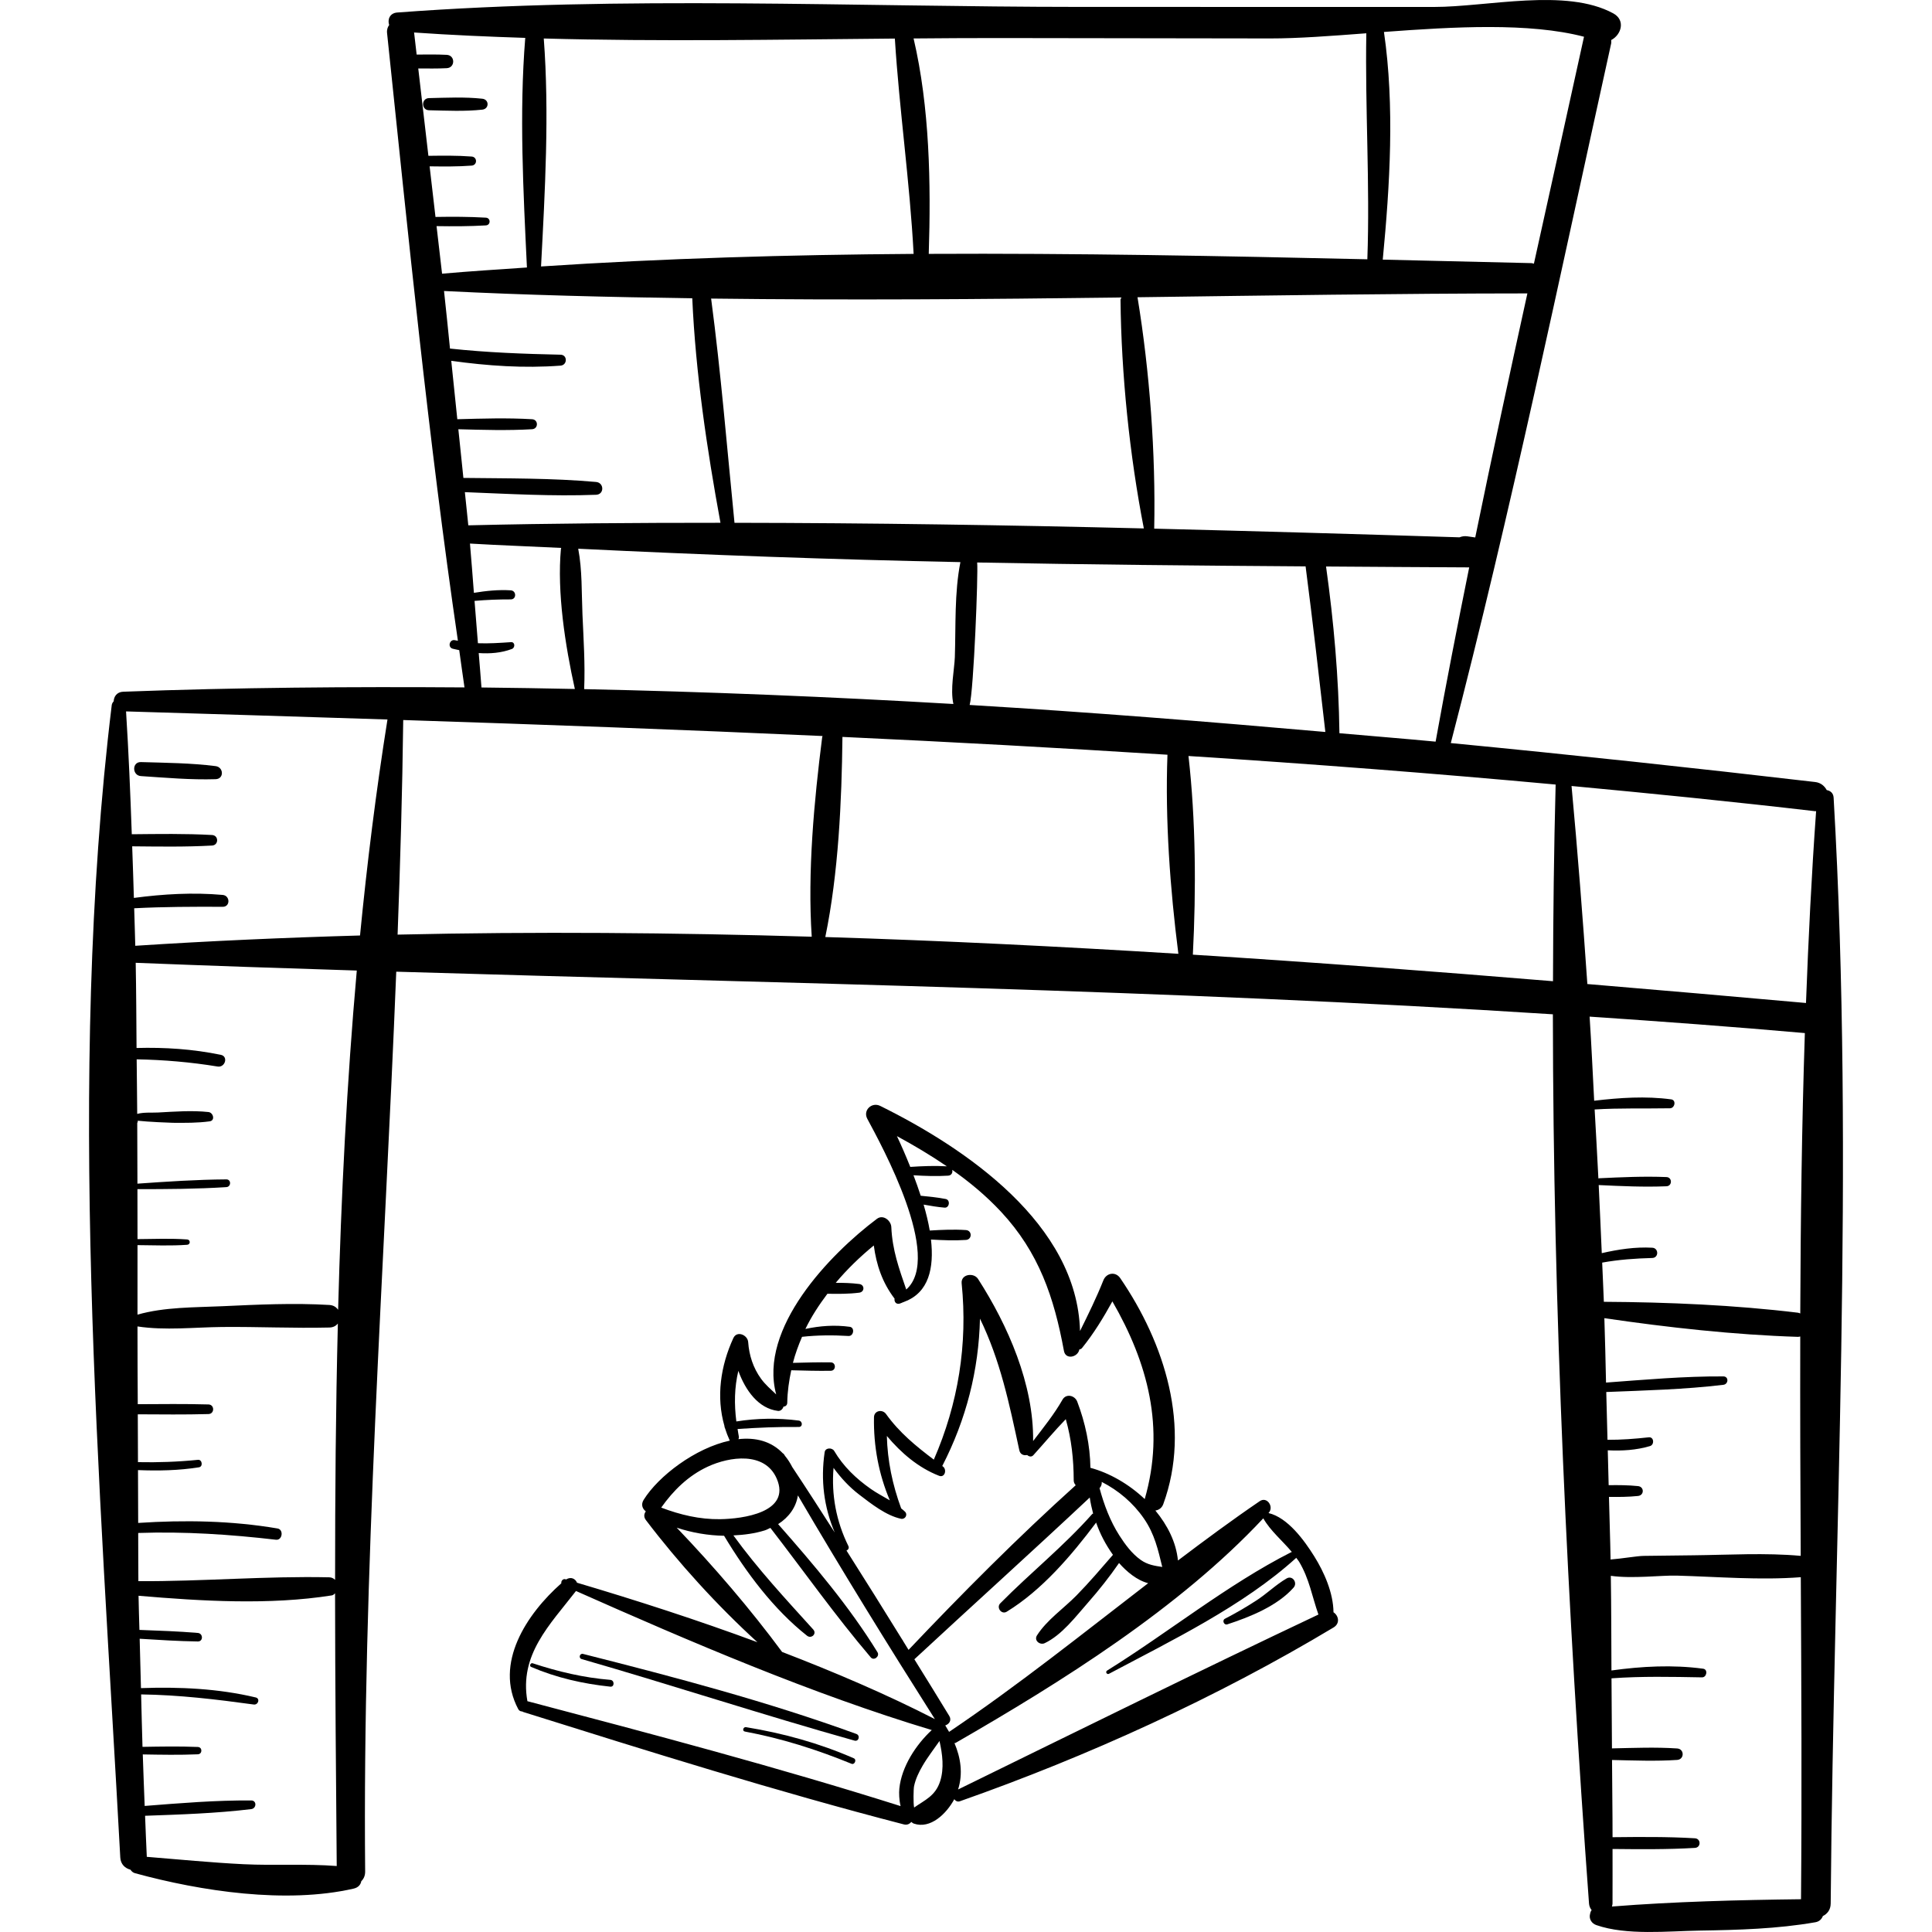
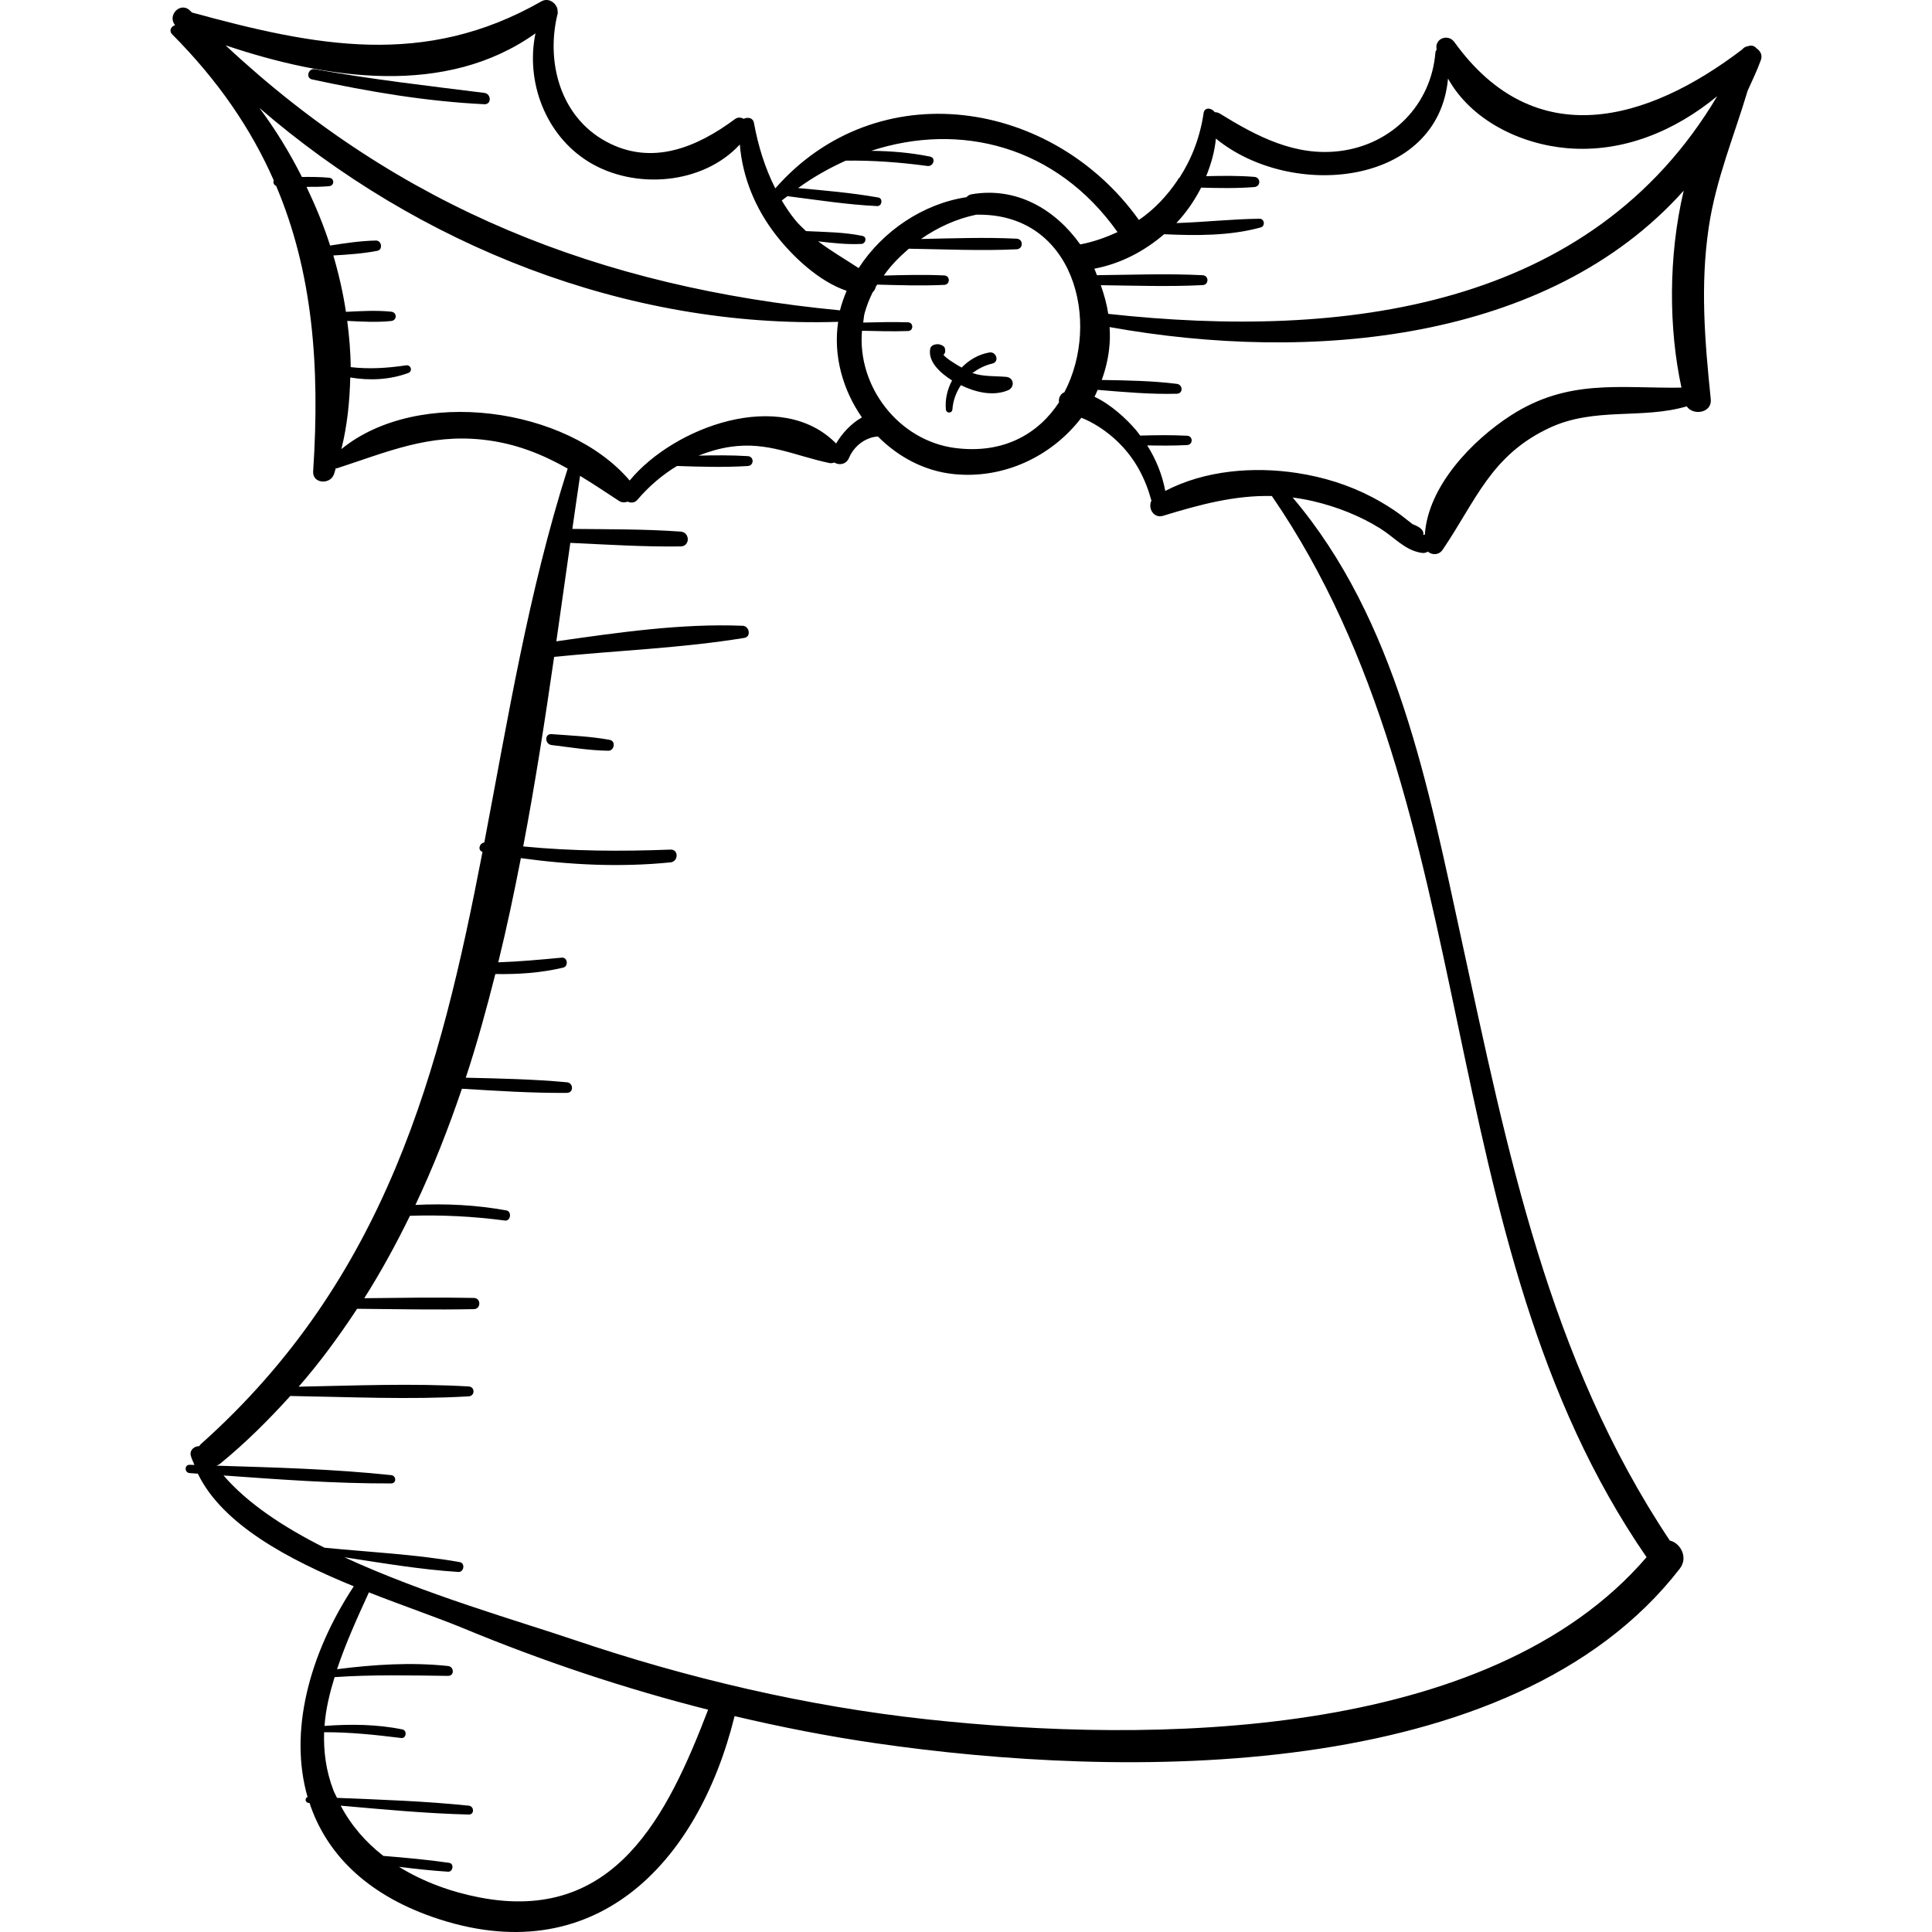
- <svg xmlns="http://www.w3.org/2000/svg" fill="currentColor" version="1.1" id="Capa_1" viewBox="0 0 276.173 276.173" xml:space="preserve">
+ <svg xmlns="http://www.w3.org/2000/svg" fill="currentColor" version="1.1" id="Capa_1" viewBox="0 0 253.348 253.348" xml:space="preserve">
  <g>
-     <path d="M190.618,230.47c-0.027-2.779-1.336-5.739-2.752-8.002c-1.412-2.256-3.766-5.53-6.541-6.184   c0.012-0.013,0.026-0.025,0.038-0.039c0.77-0.845-0.242-2.37-1.282-1.661c-3.978,2.709-7.851,5.575-11.697,8.485   c-0.253-2.6-1.489-5.042-3.226-7.143c0.471-0.066,0.92-0.345,1.129-0.916c4.02-11.012,0.217-22.989-6.154-32.305   c-0.678-0.992-1.987-0.749-2.41,0.315c-0.991,2.493-2.158,4.861-3.338,7.245c-0.405-15.288-16.302-26.117-28.561-32.179   c-1.199-0.593-2.504,0.615-1.845,1.845c2.028,3.786,10.836,19.76,5.566,24.401c-1.035-3.01-1.988-5.624-2.135-8.931   c-0.041-0.925-1.168-1.839-2.051-1.177c-6.731,5.051-16.963,15.646-14.403,25.103c-0.743-0.71-1.534-1.369-2.165-2.236   c-1.127-1.55-1.708-3.349-1.842-5.245c-0.072-1.015-1.604-1.686-2.118-0.574c-1.825,3.953-2.479,8.412-1.273,12.574   c-0.005,0.1,0.019,0.184,0.065,0.271c0.189,0.609,0.419,1.211,0.691,1.803c0.003,0.006,0.009,0.005,0.012,0.011   c-4.938,1.06-10.201,5.062-12.319,8.466c-0.419,0.674-0.168,1.291,0.309,1.648c-0.257,0.348-0.323,0.804,0.007,1.238   c4.648,6.117,10.161,12.18,15.947,17.467c-8.577-3.178-17.303-5.99-25.785-8.505c-0.239-0.581-0.885-0.901-1.557-0.467   c-0.037-0.011-0.073-0.022-0.11-0.033c-0.36-0.106-0.639,0.279-0.579,0.581c-4.962,4.388-9.638,11.451-6.158,17.988   c0.141,0.264,0.365,0.335,0.593,0.335c0.032,0.014,0.035,0.048,0.07,0.059c18.018,5.654,36.166,11.35,54.448,16.082   c0.486,0.126,0.831-0.069,1.081-0.349c0.111,0.093,0.223,0.19,0.357,0.236c2.373,0.821,4.663-1.411,5.782-3.485   c0.186,0.241,0.451,0.414,0.795,0.293c18.311-6.435,36.776-14.856,53.415-24.841C191.605,232.054,191.343,230.938,190.618,230.47z    M166.142,223.991c-1.093-0.164-2.088-0.304-3.08-1.007c-1.264-0.897-2.229-2.208-3.056-3.5c-1.318-2.061-2.188-4.388-2.829-6.752   c0.255-0.285,0.34-0.598,0.314-0.896c2.395,1.221,4.488,3.001,6.028,5.232C165.062,219.301,165.545,221.563,166.142,223.991z    M135.349,166.721c-1.735-0.101-3.487-0.031-5.228,0.085c-0.632-1.589-1.289-3.093-1.909-4.403   C130.659,163.729,133.053,165.158,135.349,166.721z M105.544,195.961c1.004,2.783,2.873,5.387,5.66,5.723   c0.39,0.047,0.683-0.261,0.797-0.618c0.275-0.006,0.53-0.181,0.535-0.557c0.023-1.6,0.253-3.133,0.57-4.634   c1.885,0.047,3.769,0.106,5.655,0.073c0.772-0.013,0.774-1.187,0-1.201c-1.806-0.031-3.611,0.026-5.416,0.07   c0.331-1.284,0.788-2.517,1.305-3.724c0,0,0.002,0.001,0.004,0.001c2.232-0.247,4.404-0.252,6.643-0.12   c0.738,0.043,0.928-1.207,0.177-1.311c-2.131-0.292-4.25-0.146-6.345,0.306c0.858-1.778,1.951-3.437,3.148-5.032   c1.519,0.027,3.032,0.038,4.549-0.154c0.795-0.1,0.796-1.139,0-1.239c-1.122-0.142-2.242-0.172-3.363-0.17   c1.627-1.931,3.462-3.718,5.445-5.338c0.363,2.76,1.217,5.31,2.967,7.6c-0.071,0.407,0.189,0.851,0.729,0.713   c0.183-0.047,0.313-0.138,0.484-0.195c0.085-0.032,0.164-0.045,0.239-0.096c3.428-1.295,4.221-4.771,3.752-8.87   c1.666,0.095,3.342,0.169,4.997,0.057c0.906-0.061,0.908-1.349,0-1.411c-1.712-0.116-3.447-0.035-5.171,0.066   c-0.206-1.209-0.513-2.456-0.876-3.705c0.994,0.177,1.989,0.349,2.991,0.434c0.702,0.059,0.863-1.098,0.167-1.236   c-1.177-0.232-2.378-0.342-3.574-0.466c-0.318-0.991-0.671-1.966-1.033-2.926c1.651,0.1,3.311,0.163,4.953,0.056   c0.51-0.033,0.68-0.467,0.583-0.834c2.505,1.763,4.862,3.724,6.968,5.982c5.428,5.823,7.592,12.248,9.004,19.907   c0.241,1.309,2.003,0.905,2.203-0.216c0.135-0.016,0.271-0.065,0.387-0.208c1.685-2.089,3.05-4.334,4.334-6.658   c5.072,8.795,7.56,18.085,4.624,28.251v0.006c-2.272-2.15-5.061-3.746-7.765-4.467c-0.045-3.231-0.738-6.462-1.884-9.463   c-0.338-0.883-1.582-1.201-2.109-0.276c-1.187,2.086-2.727,3.991-4.197,5.913c0.096-8.11-3.589-16.512-7.873-23.174   c-0.617-0.959-2.477-0.691-2.343,0.635c0.885,8.698-0.491,17.201-3.978,25.196c-2.547-1.926-4.911-3.847-6.832-6.523   c-0.516-0.72-1.705-0.505-1.722,0.467c-0.074,4.122,0.675,8.12,2.264,11.875c-0.913-0.542-1.868-1.036-2.714-1.63   c-2.113-1.482-3.917-3.201-5.237-5.433c-0.297-0.502-1.266-0.487-1.365,0.178c-0.588,4.006-0.1,7.855,1.44,11.477   c-2.007-3.131-4.013-6.261-6.072-9.353c-0.305-0.599-0.645-1.125-1.022-1.578c-0.066-0.098-0.127-0.199-0.192-0.297   c-0.034-0.051-0.088-0.05-0.129-0.087c-1.683-1.764-3.94-2.293-6.35-2.025c0.038-0.113,0.088-0.223,0.061-0.352   c-0.076-0.37-0.119-0.733-0.181-1.1c2.912-0.194,5.816-0.323,8.742-0.289c0.607,0.007,0.565-0.841,0-0.915   c-2.973-0.387-5.964-0.344-8.92,0.126C104.944,200.725,104.979,198.325,105.544,195.961z M121.272,220.995   c-1.739-3.522-2.444-7.308-2.12-11.166c1.048,1.426,2.232,2.724,3.674,3.826c1.716,1.31,3.829,2.988,5.966,3.448   c0.582,0.125,1.007-0.555,0.584-1.003c-0.168-0.178-0.37-0.321-0.557-0.48c-1.244-3.377-1.955-6.804-2.047-10.355   c2.044,2.43,4.484,4.53,7.462,5.693c0.829,0.324,1.157-0.876,0.559-1.324c-0.034-0.025-0.066-0.05-0.1-0.075   c3.434-6.669,5.217-13.704,5.391-21.063c2.902,5.976,4.167,12.045,5.624,18.815c0.131,0.608,0.648,0.787,1.126,0.679   c0.237,0.226,0.614,0.317,0.874,0.031c1.539-1.699,3.035-3.498,4.643-5.156c0.81,2.859,1.126,5.723,1.133,8.761   c0.001,0.306,0.141,0.502,0.284,0.685c-8.311,7.49-16.194,15.419-23.893,23.533c-0.275-0.444-0.548-0.89-0.823-1.335   c0.01-0.058-0.024-0.082-0.073-0.118c-2.635-4.265-5.29-8.518-7.978-12.749C121.239,221.551,121.42,221.296,121.272,220.995z    M101.159,209.658c3.132-1.459,8.176-2.191,9.867,1.695c2.115,4.862-4.897,5.763-8.08,5.809c-2.941,0.042-5.714-0.627-8.429-1.655   C96.266,213.04,98.383,210.951,101.159,209.658z M96.734,218.376c2.177,0.724,4.476,1.117,6.77,1.158   c3.164,5.264,7.06,10.488,11.854,14.284c0.624,0.493,1.446-0.275,0.89-0.89c-3.996-4.417-7.93-8.646-11.411-13.446   c1.525-0.075,3.041-0.265,4.496-0.722c0.287-0.09,0.524-0.239,0.791-0.354c4.768,6.168,9.3,12.586,14.352,18.514   c0.452,0.53,1.317-0.155,0.958-0.739c-4.007-6.519-9.129-12.557-14.203-18.313c1.532-0.974,2.567-2.408,2.826-4.104   c6.313,10.781,12.894,21.437,19.581,31.976c-6.928-3.553-14.315-6.704-21.838-9.6C107.258,229.998,102.061,223.945,96.734,218.376z    M128.558,255.66c-0.065,0.641-0.034,1.621,0.178,2.516c-17.577-5.559-35.522-10.301-53.345-14.996   c-1.187-6.639,3.17-10.883,6.945-15.752c16.404,7.286,33.745,14.726,50.857,19.878C130.919,249.414,128.876,252.549,128.558,255.66   z M134.401,254.594c-0.675,2.136-2.193,2.704-3.73,3.788c-0.131-0.581-0.091-2.661-0.012-3.039c0.215-1.041,0.683-2.007,1.213-2.92   c0.723-1.246,1.61-2.373,2.425-3.552C134.731,250.769,134.969,252.798,134.401,254.594z M135.67,247.566l-0.001,0.002   c-0.173-0.313-0.359-0.618-0.546-0.923c0.541-0.181,0.956-0.723,0.572-1.357c-1.643-2.707-3.319-5.402-4.99-8.099   c8.334-7.732,16.783-15.343,25.072-23.124c0.116,0.778,0.28,1.543,0.482,2.297c-0.04,0.026-0.089,0.016-0.124,0.056   c-4.096,4.625-8.835,8.403-13.149,12.771c-0.6,0.608,0.173,1.657,0.924,1.198c5.02-3.07,9.252-8.038,12.778-12.738   c0.565,1.635,1.38,3.174,2.405,4.61c-1.705,1.964-3.387,3.944-5.209,5.802c-1.833,1.868-4.242,3.503-5.651,5.714   c-0.468,0.736,0.427,1.433,1.109,1.108c2.459-1.173,4.414-3.783,6.185-5.795c1.586-1.802,3.075-3.685,4.437-5.66   c1.079,1.229,2.581,2.488,4.164,2.885C154.752,233.528,145.499,240.944,135.67,247.566z M136.956,255.8   c0.717-2.278,0.375-4.526-0.519-6.633c0.055-0.02,0.1,0.012,0.156-0.021c15.096-8.696,31.956-19.232,43.99-32.106   c1.013,1.786,2.724,3.183,4.09,4.817c-0.025,0.008-0.049-0.005-0.073,0.008c-9.161,4.648-17.595,11.498-26.343,16.936   c-0.292,0.182-0.034,0.622,0.27,0.461c8.977-4.769,19.159-9.681,26.732-16.544c0.015-0.014,0.009-0.031,0.022-0.045   c0.132,0.187,0.292,0.356,0.41,0.552c1.477,2.449,1.872,5.016,2.774,7.568C171.241,238.941,154.072,247.421,136.956,255.8z" />
-     <path d="M87.242,240.131c-3.822-0.31-7.466-1.177-11.1-2.372c-0.302-0.099-0.52,0.394-0.22,0.523   c3.615,1.549,7.417,2.411,11.321,2.821C87.859,241.168,87.866,240.182,87.242,240.131z" />
-     <path d="M122.41,247.86c-12.707-4.624-25.966-8.122-39.067-11.438c-0.476-0.12-0.675,0.599-0.202,0.735   c13.037,3.753,25.948,8,39.006,11.658C122.769,248.99,123.002,248.075,122.41,247.86z" />
-     <path d="M122.052,251.343c-4.943-2.164-10.085-3.58-15.407-4.45c-0.406-0.066-0.585,0.548-0.172,0.625   c5.265,0.982,10.296,2.58,15.249,4.609C122.168,252.309,122.497,251.537,122.052,251.343z" />
-     <path d="M183.912,225.636c-1.514,0.884-2.792,2.147-4.266,3.111c-1.466,0.958-2.99,1.845-4.548,2.649   c-0.439,0.226-0.137,0.955,0.338,0.801c3.252-1.055,7.172-2.642,9.48-5.258C185.523,226.253,184.758,225.142,183.912,225.636z" />
-     <path d="M262.11,114.019c-0.039-0.673-0.494-0.995-0.985-1.078c-0.315-0.584-0.848-1.061-1.661-1.155   c-17.289-2.018-34.661-3.883-52.078-5.567c8.603-33.075,15.557-66.617,22.92-99.984c0.041-0.184,0.013-0.342,0.009-0.51   c1.449-0.746,2.084-2.841,0.296-3.814c-6.757-3.676-17.996-0.915-25.644-0.916c-16.898-0.002-33.797-0.004-50.696-0.007   c-32.355-0.007-65.22-1.616-97.492,0.802c-1.08,0.081-1.409,1.025-1.149,1.782c-0.212,0.295-0.352,0.66-0.3,1.153   c3.035,28.948,5.909,58.046,10.126,86.867c-0.136-0.03-0.266-0.038-0.403-0.072c-0.785-0.199-1.118,1.003-0.335,1.213   c0.303,0.081,0.618,0.133,0.927,0.202c0.262,1.774,0.478,3.557,0.752,5.328c-16.293-0.117-32.57,0.008-48.798,0.617   c-0.882,0.033-1.327,0.693-1.346,1.364c-0.125,0.152-0.251,0.309-0.281,0.551c-6.516,53.692-1.684,110.865,1.222,164.732   c0.053,0.981,0.707,1.548,1.455,1.738c0.145,0.223,0.342,0.418,0.645,0.501c9.462,2.59,21.6,4.415,31.251,2.207   c0.679-0.155,1.014-0.577,1.099-1.058c0.331-0.325,0.558-0.774,0.553-1.38c-0.389-43.006,2.732-85.789,4.446-128.635   c55.182,1.66,110.213,2.555,165.336,6.091c0.035,42.362,2.1,85.321,5.167,127.122c0.029,0.39,0.181,0.686,0.375,0.936   c-0.065,0.09-0.134,0.181-0.158,0.275c-0.024,0.094-0.048,0.188-0.072,0.282c-0.178,0.706,0.229,1.346,0.896,1.578   c4.327,1.508,10.236,0.86,14.764,0.788c5.51-0.088,11.114-0.243,16.549-1.193c0.574-0.1,0.906-0.455,1.073-0.887   c0.624-0.306,1.111-0.883,1.118-1.788C262.127,219.635,265.138,166.41,262.11,114.019z M34.824,266.483   c-4.627-0.225-9.226-0.687-13.84-1.055c-0.106-1.955-0.155-3.913-0.245-5.869c5.062-0.18,10.146-0.344,15.171-0.952   c0.769-0.093,0.821-1.234,0-1.239c-5.078-0.035-10.163,0.387-15.229,0.786c-0.108-2.454-0.18-4.91-0.271-7.365   c2.624,0.044,5.248,0.094,7.869-0.017c0.674-0.029,0.675-1.02,0-1.048c-2.635-0.111-5.272-0.06-7.909-0.016   c-0.09-2.497-0.122-4.999-0.197-7.498c5.406,0.073,10.694,0.702,16.096,1.444c0.646,0.089,0.955-0.85,0.279-1.011   c-5.346-1.275-10.903-1.525-16.398-1.332c-0.069-2.352-0.119-4.705-0.185-7.057c2.77,0.171,5.539,0.348,8.312,0.389   c0.795,0.012,0.772-1.155,0-1.22c-2.775-0.233-5.561-0.331-8.345-0.433c-0.043-1.627-0.106-3.253-0.128-4.881   c9.014,0.769,18.724,1.355,27.628-0.052c0.223-0.035,0.322-0.184,0.464-0.296c0.012,13.076,0.133,26.093,0.238,38.98   C43.735,266.4,39.221,266.696,34.824,266.483z M47.901,225.834c-0.213-0.204-0.484-0.354-0.82-0.362   c-9.066-0.202-18.197,0.603-27.301,0.55c-0.028-2.295-0.006-4.593-0.024-6.889c6.601-0.227,13.113,0.205,19.7,0.968   c0.91,0.105,1.128-1.455,0.218-1.61c-6.596-1.119-13.264-1.231-19.922-0.793c-0.018-2.517-0.013-5.035-0.026-7.552   c2.916,0.117,5.816,0.059,8.719-0.401c0.599-0.095,0.466-1.129-0.144-1.067c-2.859,0.288-5.715,0.391-8.579,0.33   c-0.012-2.279-0.012-4.558-0.024-6.837c3.37,0.015,6.738,0.057,10.107-0.037c0.883-0.025,0.885-1.348,0-1.372   c-3.37-0.095-6.741-0.052-10.112-0.037c-0.018-3.705-0.045-7.41-0.039-11.115c3.959,0.604,8.108,0.116,12.104,0.078   c5.11-0.049,10.226,0.201,15.333,0.077c0.553-0.013,0.947-0.245,1.205-0.57C47.99,201.421,47.9,213.651,47.901,225.834z    M48.332,187.233c-0.254-0.373-0.657-0.656-1.244-0.691c-5.09-0.304-10.241-0.056-15.333,0.178   c-4.011,0.184-8.225,0.104-12.101,1.203c0.006-3.313-0.002-6.625,0.002-9.937c2.362,0.019,4.74,0.122,7.098-0.048   c0.49-0.036,0.491-0.727,0-0.762c-2.357-0.17-4.735-0.068-7.098-0.048c0.002-2.382-0.01-4.761-0.01-7.142   c4.24-0.001,8.474-0.021,12.708-0.291c0.704-0.045,0.719-1.111,0-1.105c-4.246,0.03-8.476,0.31-12.709,0.61   c-0.001-2.892-0.018-5.781-0.027-8.672c0.002-0.005,0.007-0.008,0.009-0.013c0.021-0.054,0.041-0.108,0.061-0.162   c0.021-0.056-0.005-0.1-0.009-0.151c1.468,0.166,4.596,0.295,5.024,0.298c1.768,0.011,3.518,0.033,5.274-0.209   c0.814-0.113,0.512-1.256-0.18-1.329c-2.384-0.253-4.828-0.06-7.217,0.067c-0.874,0.047-2.025-0.061-2.966,0.199   c-0.01-2.602-0.059-5.2-0.078-7.801c3.875,0.073,7.733,0.401,11.565,1.029c1.082,0.177,1.569-1.446,0.462-1.673   c-4.013-0.823-7.99-1.088-12.043-0.977c-0.033-4.06-0.043-8.123-0.122-12.177c10.542,0.421,21.075,0.779,31.604,1.107   C49.57,154.801,48.765,171.009,48.332,187.233z M51.464,133.725c-10.739,0.305-21.453,0.776-32.127,1.472   c-0.039-1.789-0.109-3.575-0.155-5.363c4.221-0.219,8.419-0.229,12.653-0.21c1.108,0.005,1.071-1.6,0-1.697   c-4.22-0.378-8.494-0.13-12.697,0.428c-0.066-2.46-0.161-4.917-0.243-7.376c3.809,0.034,7.611,0.104,11.416-0.111   c0.968-0.054,0.97-1.451,0-1.506c-3.823-0.215-7.645-0.144-11.473-0.11c-0.206-5.859-0.45-11.715-0.819-17.558   c12.473,0.372,24.925,0.756,37.369,1.156C53.764,113.053,52.475,123.355,51.464,133.725z M205.215,106.016   c-4.576-0.438-9.167-0.796-13.749-1.205c-0.103-7.956-0.808-15.944-1.912-23.831c6.823,0.043,13.653,0.097,20.464,0.126   C208.342,89.396,206.714,97.696,205.215,106.016z M210.88,76.828c-0.375-0.054-0.752-0.108-1.127-0.163   c-0.438-0.063-0.801,0.014-1.122,0.144c-14.52-0.463-29.076-0.877-43.641-1.241c0.221-10.767-0.641-22.433-2.381-33.044   c-0.003-0.016-0.019-0.018-0.022-0.033c18.629-0.249,37.237-0.54,55.747-0.549C215.778,53.556,213.27,65.182,210.88,76.828z    M136.284,100.633c-17.59-1.028-35.192-1.752-52.78-2.124c0.153-3.562-0.089-7.121-0.243-10.682   c-0.135-3.125-0.021-6.315-0.607-9.389c18.18,0.887,36.396,1.546,54.633,1.916c-0.87,4.395-0.646,9.114-0.796,13.583   C136.432,95.662,135.809,98.528,136.284,100.633z M104.993,74.733c-1.062-10.66-1.935-21.43-3.34-32.053   c19.522,0.24,39.098,0.1,58.659-0.157c-0.04,0.116-0.139,0.194-0.138,0.332c0.11,10.65,1.292,22.191,3.334,32.682   C144.007,75.057,124.489,74.757,104.993,74.733z M139.683,80.418c-0.001-0.005-0.005-0.008-0.007-0.013   c15.661,0.304,31.315,0.45,46.955,0.556c1.02,7.885,1.924,15.772,2.824,23.672c-16.923-1.493-33.872-2.843-50.846-3.86   C139.193,98.591,139.842,81.968,139.683,80.418z M197.832,4.568c9.992-0.744,20.768-1.363,28.596,0.684   c-2.369,10.811-4.771,21.623-7.161,32.441c-0.123-0.023-0.222-0.077-0.36-0.08c-7.056-0.162-14.142-0.335-21.247-0.5   C198.68,26.48,199.376,15.171,197.832,4.568z M142.573,5.439c12.999,0.018,25.998,0.037,38.997,0.056   c3.947,0.006,8.716-0.355,13.741-0.737c-0.187,10.767,0.534,21.512,0.146,32.307c-20.8-0.478-41.764-0.882-62.695-0.774   c0.324-10.072,0.131-20.975-2.168-30.794C134.591,5.467,138.588,5.433,142.573,5.439z M77.73,5.503   c16.7,0.457,33.481,0.157,50.186,0.009c0.647,10.277,2.139,20.466,2.683,30.781c-17.828,0.123-35.623,0.63-53.259,1.797   C77.902,27.369,78.541,16.195,77.73,5.503z M62.403,32.324c2.354,0.037,4.692,0.034,7.05-0.104c0.711-0.042,0.712-1.064,0-1.106   c-2.409-0.141-4.796-0.143-7.202-0.103c-0.279-2.413-0.56-4.82-0.839-7.233c2.005,0.025,4.003,0.049,6.008-0.105   c0.833-0.064,0.834-1.232,0-1.296c-2.062-0.158-4.118-0.13-6.182-0.103c-0.483-4.165-0.966-8.328-1.45-12.49   c1.358,0.006,2.715,0.032,4.074-0.038c1.226-0.064,1.228-1.843,0-1.906c-1.435-0.075-2.869-0.049-4.304-0.04   c-0.119-1.024-0.237-2.051-0.356-3.075c-0.004-0.03-0.021-0.05-0.026-0.08c5.289,0.369,10.594,0.598,15.907,0.77   c-0.875,10.762-0.274,22.023,0.24,32.822c-4.048,0.28-8.102,0.531-12.131,0.886C62.933,36.854,62.664,34.592,62.403,32.324z    M66.24,68.317c-0.226-2.32-0.49-4.638-0.721-6.958c3.525,0.093,7.018,0.203,10.541-0.003c0.919-0.054,0.921-1.376,0-1.43   c-3.567-0.209-7.105-0.094-10.675,0c-0.007,0-0.008,0.006-0.014,0.007c-0.279-2.786-0.582-5.57-0.865-8.356   c5.188,0.721,10.377,1.085,15.621,0.689c0.993-0.075,1.018-1.541,0-1.563c-5.284-0.115-10.549-0.309-15.803-0.877   c-0.282-2.743-0.543-5.487-0.852-8.228c11.789,0.59,23.629,0.871,35.485,1.042c0.478,10.688,2.102,21.589,4.031,32.091   c-12.029-0.002-24.05,0.078-36.046,0.363c-0.146-1.582-0.34-3.161-0.491-4.743c6.244,0.242,12.514,0.617,18.759,0.375   c1.192-0.046,1.161-1.726,0-1.83C78.914,68.334,72.56,68.397,66.24,68.317z M73.043,91.794c-1.636,0.111-3.175,0.213-4.725,0.154   c-0.153-2.018-0.328-4.035-0.484-6.052c1.72-0.153,3.439-0.218,5.177-0.214c0.841,0.002,0.827-1.244,0-1.296   c-1.781-0.112-3.527,0.075-5.269,0.358c-0.185-2.348-0.352-4.696-0.563-7.044c4.343,0.259,8.704,0.404,13.054,0.623   c-0.006,0.037-0.042,0.057-0.046,0.095c-0.582,6.263,0.608,13.862,1.986,20.07c-4.45-0.089-8.9-0.174-13.348-0.215   c-0.109-1.64-0.272-3.28-0.394-4.92c1.612,0.109,3.228-0.013,4.744-0.585C73.659,92.585,73.643,91.754,73.043,91.794z    M117.527,105.389c-1.151,9.061-2.109,19.261-1.492,28.511c-19.772-0.582-39.527-0.748-59.2-0.299   c0.379-10.219,0.679-20.442,0.805-30.675c20.009,0.649,39.985,1.381,59.943,2.286C117.569,105.274,117.536,105.322,117.527,105.389   z M117.974,133.946c1.881-9.123,2.346-19.407,2.45-28.557c0.001-0.019-0.008-0.031-0.008-0.05   c15.499,0.717,30.986,1.563,46.471,2.547c-0.001,0.007-0.003,0.011-0.003,0.017c-0.346,9.285,0.378,19.152,1.561,28.441   C151.637,135.305,134.8,134.465,117.974,133.946z M221.995,140.262c-17.099-1.414-34.273-2.712-51.48-3.795   c0.477-9.311,0.419-19.185-0.625-28.399c17.495,1.135,34.986,2.467,52.483,4.081C222.126,121.47,222.022,130.853,221.995,140.262z    M229.996,213.975c1.39,0.021,2.778,0.01,4.154-0.131c0.905-0.093,0.907-1.318,0-1.411c-1.39-0.142-2.793-0.153-4.197-0.13   c-0.037-1.662-0.091-3.325-0.128-4.987c2.033,0.1,4.078-0.021,6.036-0.603c0.659-0.196,0.573-1.336-0.17-1.254   c-1.993,0.218-3.933,0.369-5.905,0.357c-0.051-2.278-0.123-4.556-0.176-6.833c5.591-0.226,11.179-0.362,16.738-1.029   c0.746-0.089,0.795-1.196,0-1.201c-5.607-0.034-11.185,0.47-16.772,0.881c-0.073-3.069-0.13-6.137-0.237-9.206   c9.067,1.33,18.576,2.384,27.676,2.671c0.125,0.004,0.214-0.036,0.325-0.051c-0.023,10.454,0.01,20.91,0.065,31.357   c-5.063-0.459-10.284-0.135-15.357-0.081c-2.362,0.025-4.725,0.046-7.087,0.085c-0.999,0.017-3.009,0.382-4.734,0.516   C230.178,219.945,230.06,216.957,229.996,213.975z M257.449,271.489c-8.886,0.106-18.153,0.337-27.028,1.043   c0.033-0.136,0.082-0.259,0.083-0.419c0.017-2.591-0.003-5.209,0.003-7.808c3.928,0.039,7.856,0.08,11.777-0.155   c0.883-0.053,0.884-1.319,0-1.373c-3.921-0.235-7.849-0.194-11.776-0.155c0.005-3.662-0.061-7.364-0.073-11.037   c3.1,0.065,6.223,0.197,9.307-0.01c1.053-0.07,1.055-1.569,0-1.639c-3.088-0.207-6.214-0.075-9.318-0.01   c-0.012-3.334-0.052-6.681-0.065-10.015c4.307-0.311,8.582-0.216,12.934-0.138c0.688,0.012,0.884-1.139,0.167-1.236   c-4.355-0.587-8.762-0.349-13.109,0.251c-0.02-4.505-0.02-9-0.089-13.529c3.116,0.439,7.208-0.091,9.423-0.03   c5.848,0.162,11.885,0.679,17.733,0.226C257.498,240.838,257.578,256.197,257.449,271.489z M257.342,187.752   c-0.11-0.034-0.204-0.089-0.328-0.104c-9.039-1.097-18.603-1.508-27.749-1.56c-0.068-1.869-0.165-3.734-0.239-5.602   c2.373-0.431,4.738-0.596,7.157-0.661c0.948-0.026,0.94-1.416,0-1.468c-2.434-0.134-4.846,0.235-7.215,0.777   c-0.132-3.251-0.292-6.498-0.44-9.746c0.013,0.001,0.017,0.013,0.03,0.014c3.21,0.152,6.445,0.304,9.658,0.171   c0.846-0.035,0.847-1.28,0-1.315c-3.213-0.132-6.448,0.02-9.658,0.172c-0.032,0.001-0.044,0.027-0.073,0.033   c-0.153-3.296-0.364-6.577-0.536-9.869c3.595-0.22,7.172-0.107,10.772-0.169c0.698-0.012,0.921-1.172,0.173-1.273   c-3.658-0.493-7.355-0.238-11.012,0.194c-0.213-4.008-0.391-8.026-0.653-12.022c10.252,0.69,20.508,1.444,30.769,2.351   C257.559,161.007,257.392,174.376,257.342,187.752z M258.16,143.374c-10.378-0.931-20.805-1.831-31.253-2.709   c-0.655-9.481-1.389-18.929-2.26-28.309c11.601,1.086,23.205,2.25,34.815,3.603c0.056,0.006,0.092-0.016,0.146-0.013   C258.953,125.063,258.504,134.211,258.16,143.374z" />
-     <path d="M30.82,109.514c-3.542-0.448-7.11-0.47-10.675-0.577c-1.296-0.039-1.275,1.918,0,2.002   c3.557,0.233,7.109,0.554,10.675,0.443C32.056,111.344,31.983,109.661,30.82,109.514z" />
-     <path d="M68.944,14.111c-2.541-0.272-5.074-0.142-7.625-0.086c-1.116,0.025-1.118,1.71,0,1.735   c2.551,0.057,5.084,0.186,7.625-0.086C69.948,15.566,69.95,14.219,68.944,14.111z" />
+     <path d="M229.175,11.89c0.599-1.324,1.226-2.616,1.739-4.034c0.236-0.654-0.099-1.21-0.601-1.533   c-0.242-0.316-0.65-0.427-1.093-0.266c-0.297,0.037-0.56,0.179-0.765,0.432c-12.418,9.472-27.169,13.707-37.732-0.962   c-0.835-1.16-2.647-0.486-2.334,0.984c0,0,0.001,0.003,0.001,0.004c-0.061,0.109-0.148,0.191-0.16,0.345   c-0.542,6.866-5.692,12.072-12.484,12.941c-5.881,0.752-10.936-1.912-15.781-4.904c-0.228-0.141-0.456-0.183-0.679-0.187   c-0.37-0.563-1.332-0.718-1.455,0.122c-0.467,3.186-1.583,6.031-3.175,8.493c-0.122,0.083-0.198,0.181-0.242,0.316   c-1.373,2.032-3.044,3.819-5.069,5.203c-11.334-15.883-34.307-19.391-47.68-4.141c-1.349-2.674-2.242-5.547-2.792-8.561   c-0.131-0.718-0.807-0.814-1.339-0.567c-0.369-0.175-0.776-0.241-1.16,0.044c-4.975,3.694-10.877,6.193-16.871,2.955   c-6.087-3.288-7.963-10.544-6.358-16.87c0.016-0.061-0.027-0.107-0.023-0.166c0.011-0.182-0.012-0.362-0.076-0.533   c-0.006-0.01-0.01-0.019-0.016-0.029c-0.296-0.736-1.201-1.275-2.041-0.795C55.652,8.938,41.409,6.076,25.17,1.641   c-0.079-0.081-0.161-0.154-0.24-0.235c-1.232-1.259-3.057,0.587-1.967,1.897c-0.508,0.141-0.864,0.719-0.369,1.216   c6.064,6.097,10.357,12.434,13.301,19.126c-0.107,0.288-0.003,0.608,0.314,0.728c4.775,11.27,5.774,23.556,4.856,37.435   c-0.108,1.64,2.247,1.783,2.734,0.37c0.088-0.256,0.15-0.518,0.233-0.775c0.051-0.006,0.092,0.024,0.145,0.007   c6.591-2.134,12.006-4.548,19.182-3.75c4.264,0.474,7.737,1.904,11.083,3.786c-5.154,16.196-7.835,32.799-10.933,49.027   c-0.66,0.106-0.906,1.016-0.237,1.238c-5.503,28.574-12.537,55.91-36.964,77.687c-0.085,0.075-0.115,0.159-0.18,0.238   c-0.625-0.019-1.3,0.513-1.107,1.254c0.11,0.422,0.324,0.806,0.476,1.213c-0.209-0.007-0.419-0.013-0.629-0.02   c-0.703-0.025-0.692,1.04,0,1.087c0.359,0.024,0.718,0.051,1.077,0.076c3.209,6.673,11.916,11.282,20.447,14.77   c-5.913,8.979-8.514,19.129-6.06,27.63c-0.374,0.117-0.342,0.736,0.124,0.773c0.044,0.003,0.088,0.008,0.132,0.011   c2.122,6.43,7.224,11.848,16.16,14.958c21.005,7.312,34.724-6.789,39.568-26.3c0.004-0.018-0.001-0.033,0.003-0.051   c6.112,1.445,12.28,2.652,18.5,3.555c31.9,4.632,83.391,5.641,105.459-22.895c1.155-1.493,0.041-3.39-1.307-3.674   c-15.945-23.904-21.293-51.097-27.309-78.76c-4.381-20.145-8.546-41.999-22.156-58.024c0.879,0.112,1.77,0.267,2.68,0.48   c3.096,0.724,6.132,1.91,8.832,3.596c1.877,1.173,3.221,2.868,5.427,3.187c0.326,0.047,0.581-0.034,0.797-0.167   c0.549,0.477,1.441,0.483,1.943-0.256c4.386-6.462,6.326-12.395,14.036-15.987c5.9-2.749,12.134-1.078,17.961-2.807   c0.852,1.264,3.338,0.861,3.156-0.924c-0.781-7.63-1.401-14.929-0.264-22.567C225.008,23.516,227.403,17.832,229.175,11.89z    M103.262,25.724c3.909,0.499,7.826,1.112,11.762,1.3c0.633,0.03,0.793-1.009,0.152-1.123c-3.474-0.621-7.004-0.912-10.521-1.241   c2.004-1.447,4.106-2.628,6.256-3.595c3.591-0.049,7.135,0.22,10.707,0.7c0.788,0.106,1.164-1.064,0.34-1.232   c-2.551-0.517-5.13-0.727-7.716-0.757c11.647-3.804,24.274-0.674,32.3,10.655c-1.52,0.705-3.131,1.285-4.886,1.619   c-3.258-4.572-8.327-7.6-14.266-6.571c-0.291,0.05-0.493,0.198-0.65,0.378c-5.666,0.853-10.986,4.419-14.144,9.298   c-1.792-1.18-3.608-2.223-5.311-3.508c1.897,0.22,3.821,0.438,5.68,0.339c0.572-0.03,0.76-0.918,0.142-1.048   c-2.394-0.503-4.951-0.51-7.415-0.634c-0.5-0.471-1-0.941-1.459-1.508c-0.649-0.8-1.2-1.644-1.719-2.502   C102.759,26.092,103.016,25.92,103.262,25.724z M119.078,42.266c-1.956-0.068-3.922-0.012-5.883,0.033   c0.07-0.408,0.072-0.815,0.182-1.221c0.26-0.961,0.631-1.872,1.059-2.752c0.225-0.204,0.36-0.468,0.422-0.76   c0.049-0.089,0.127-0.158,0.177-0.245c2.93,0.076,5.867,0.174,8.788,0.036c0.797-0.037,0.798-1.201,0-1.239   c-2.637-0.123-5.285-0.055-7.931,0.016c0.922-1.32,2.062-2.465,3.286-3.519c4.702,0.068,9.436,0.299,14.134,0.074   c0.895-0.043,0.896-1.349,0-1.391c-4.168-0.199-8.361-0.045-12.539,0.041c2.179-1.52,4.634-2.644,7.231-3.184   c12.871-0.29,16.408,14.092,11.572,23.281c-0.523,0.193-0.797,0.783-0.706,1.325c-2.68,4.098-7.244,6.805-13.609,5.989   c-7.391-0.948-12.868-8.038-12.225-15.377c2.014,0.046,4.033,0.107,6.043,0.036C119.813,43.384,119.814,42.292,119.078,42.266z    M70.218,4.371c-1.313,6.34,1.298,13.357,6.982,16.853c6.016,3.7,14.965,2.994,19.814-2.277c0.349,4.297,2.027,8.364,4.688,11.807   c2.162,2.797,5.628,6.135,9.32,7.381c-0.35,0.832-0.653,1.683-0.873,2.561c-31.48-3.018-57.776-13.447-80.574-34.754   C42.86,10.413,58.49,12.747,70.218,4.371z M44.765,58.891c0.77-3.072,1.088-6.223,1.166-9.389c2.536,0.42,5.129,0.316,7.585-0.582   c0.644-0.235,0.383-1.109-0.279-1.011c-2.468,0.366-4.847,0.512-7.251,0.233c-0.01-2.019-0.193-4.042-0.452-6.06   c1.926,0.096,3.87,0.206,5.767,0.011c0.783-0.081,0.785-1.139,0-1.22c-1.952-0.201-3.955-0.08-5.936,0.018   c-0.377-2.487-0.939-4.958-1.655-7.393c1.941-0.11,3.884-0.243,5.765-0.606c0.765-0.148,0.582-1.363-0.182-1.348   c-1.99,0.038-4.001,0.34-6.002,0.654c-0.84-2.631-1.908-5.192-3.098-7.694c0.995,0.005,1.99-0.002,2.975-0.091   c0.71-0.064,0.712-1.041,0-1.106c-1.183-0.107-2.379-0.116-3.575-0.099c-1.605-3.183-3.466-6.231-5.579-9.057   c20.897,18.047,48.162,28.915,75.896,28.052c-0.668,4.449,0.611,8.924,3.113,12.533c-1.391,0.776-2.639,2.13-3.38,3.425   c-7.222-7.356-21.268-2.195-27.073,4.852C74.376,53.379,54.852,50.673,44.765,58.891z M62.9,248.82   c-3.748-0.721-7.396-2.048-10.578-4.018c2.142,0.263,4.287,0.503,6.431,0.64c0.654,0.042,0.82-1.063,0.157-1.161   c-2.858-0.42-5.749-0.675-8.64-0.912c-2.277-1.764-4.199-3.947-5.595-6.589c5.59,0.494,11.194,1.026,16.793,1.165   c0.762,0.019,0.729-1.087,0-1.163c-5.729-0.597-11.511-0.787-17.276-1.024c-0.151-0.334-0.334-0.641-0.468-0.99   c-0.991-2.578-1.301-5.114-1.222-7.617c3.4-0.015,6.721,0.341,10.13,0.76c0.638,0.078,0.78-0.994,0.152-1.123   c-3.344-0.688-6.815-0.717-10.228-0.464c0.151-2.163,0.674-4.289,1.317-6.398c4.964-0.341,9.901-0.227,14.881-0.163   c0.851,0.011,0.811-1.21,0-1.296c-4.854-0.517-9.727-0.191-14.557,0.418c1.134-3.398,2.648-6.736,4.144-9.995   c0.015-0.032-0.006-0.056,0.006-0.087c4.655,1.829,9.108,3.346,12.398,4.71c10.431,4.324,21.169,7.913,32.113,10.686   C87.513,238.123,80.612,252.228,62.9,248.82z M215.919,204.198c-20.758,24.172-65.2,24.419-94.289,21.27   c-15.828-1.714-31.427-5.376-46.494-10.477c-7.143-2.419-19.429-5.912-29.978-10.784c4.966,0.755,9.967,1.616,14.957,1.927   c0.73,0.045,0.91-1.162,0.175-1.292c-5.826-1.027-11.85-1.306-17.735-1.886c-5.458-2.731-10.167-5.884-13.24-9.474   c7.319,0.524,14.659,1.072,21.986,1.043c0.714-0.003,0.681-1.014,0-1.087c-7.597-0.809-15.269-1.001-22.914-1.242   c0.159-0.065,0.319-0.128,0.469-0.251c3.368-2.744,6.371-5.757,9.212-8.886c7.795,0.125,15.624,0.503,23.399,0.047   c0.833-0.049,0.835-1.247,0-1.296c-7.41-0.434-14.869-0.112-22.302,0.03c2.817-3.221,5.323-6.661,7.664-10.215   c5.105,0.048,10.212,0.149,15.316,0.045c0.944-0.019,0.946-1.449,0-1.468c-4.792-0.098-9.586-0.015-14.379,0.035   c2.202-3.467,4.172-7.089,5.991-10.806c4.163-0.14,8.33,0.076,12.46,0.622c0.75,0.099,0.929-1.194,0.18-1.329   c-3.981-0.721-7.914-0.914-11.923-0.719c2.323-4.906,4.322-10.012,6.1-15.237c4.585,0.279,9.175,0.581,13.764,0.544   c0.91-0.007,0.878-1.311,0-1.391c-4.404-0.405-8.834-0.498-13.26-0.599c1.468-4.446,2.716-9.003,3.878-13.595   c2.987,0.052,5.966-0.144,8.895-0.839c0.716-0.17,0.583-1.383-0.177-1.311c-2.791,0.265-5.557,0.518-8.336,0.615   c1.11-4.515,2.074-9.082,2.965-13.663c6.505,0.894,13.041,1.213,19.619,0.557c1.052-0.105,1.097-1.72,0-1.677   c-6.481,0.253-12.894,0.213-19.312-0.414c1.58-8.307,2.869-16.656,4.055-24.859c8.307-0.836,16.732-1.143,24.941-2.486   c0.935-0.153,0.658-1.556-0.215-1.591c-8.07-0.325-16.369,0.89-24.437,2.039c0.625-4.363,1.229-8.661,1.834-12.909   c4.816,0.219,9.648,0.535,14.466,0.465c1.263-0.018,1.238-1.856,0-1.944c-4.717-0.336-9.468-0.303-14.2-0.352   c0.335-2.332,0.668-4.682,1.011-6.958c1.679,1.021,3.352,2.128,5.103,3.283c0.36,0.238,0.771,0.231,1.146,0.098   c0.414,0.193,0.905,0.181,1.261-0.234c1.548-1.807,3.283-3.286,5.202-4.442c3.103,0.107,6.188,0.196,9.289,0.004   c0.833-0.052,0.835-1.245,0-1.296c-2.16-0.133-4.313-0.116-6.469-0.066c1.338-0.523,2.732-0.948,4.243-1.163   c4.866-0.691,8.372,1.176,12.928,2.136c0.246,0.052,0.455-0.007,0.661-0.066c0.567,0.391,1.536,0.264,1.888-0.581   c0.526-1.261,1.587-2.269,2.899-2.671c0.31-0.095,0.605-0.138,0.896-0.172c2.643,2.656,6.052,4.527,9.916,4.934   c6.646,0.701,12.945-2.37,16.771-7.381c0.375,0.153,0.752,0.313,1.125,0.508c1.406,0.733,2.695,1.686,3.818,2.803   c2.156,2.145,3.471,4.693,4.247,7.556c-0.487,0.964,0.265,2.373,1.538,1.984c4.895-1.497,9.418-2.7,14.255-2.59   C195.177,106.36,187.086,162.427,215.919,204.198z M220.496,50.833c-8.143,0.108-14.863-1.202-22.393,3.655   c-5.026,3.242-10.852,9.26-11.258,15.621c-0.072-0.005-0.139,0.026-0.21,0.039c0.126-0.535-0.309-1.009-1.402-1.413   c-0.523-0.408-1.045-0.817-1.568-1.225c-1.172-0.864-2.419-1.628-3.708-2.305c-3.076-1.616-6.427-2.652-9.857-3.177   c-5.704-0.873-12.104-0.365-17.293,2.348c-0.401-2.122-1.215-4.147-2.37-5.971c1.748,0.037,3.497,0.049,5.24-0.045   c0.784-0.042,0.786-1.177,0-1.22c-2.051-0.111-4.111-0.077-6.167-0.021c-0.18-0.233-0.336-0.481-0.528-0.705   c-1.31-1.527-3.305-3.375-5.454-4.383c0.152-0.294,0.274-0.605,0.411-0.907c3.457,0.285,6.943,0.601,10.382,0.51   c0.857-0.023,0.806-1.195,0-1.296c-3.238-0.408-6.553-0.456-9.846-0.512c0.626-1.722,1.016-3.55,1.066-5.466   c0.013-0.487-0.009-0.978-0.036-1.47c26.335,4.74,57.537,1.973,75.283-17.891C218.747,33.648,218.825,43.145,220.496,50.833z    M145.327,41.159c-0.187-1.274-0.545-2.527-0.975-3.76c4.447,0.051,8.92,0.216,13.358-0.013c0.834-0.043,0.835-1.253,0-1.296   c-4.608-0.237-9.255-0.049-13.87-0.005c-0.119-0.282-0.202-0.578-0.332-0.854c3.391-0.63,6.533-2.269,9.148-4.517   c4.213,0.196,8.627,0.223,12.661-0.889c0.627-0.173,0.509-1.15-0.154-1.142c-3.655,0.045-7.261,0.451-10.903,0.568   c1.306-1.385,2.387-2.963,3.247-4.646c2.329,0.062,4.66,0.112,6.981-0.077c0.857-0.07,0.859-1.265,0-1.334   c-2.101-0.171-4.21-0.143-6.319-0.092c0.639-1.577,1.116-3.219,1.274-4.928c9.928,8.117,29.161,6.231,30.439-7.872   c3.023,5.439,9.435,8.604,15.64,9.131c7.322,0.622,14.149-2.277,19.663-6.823C208.609,40.549,176.164,44.53,145.327,41.159z" />
+     <path d="M131.939,49.42c-1.502-0.13-2.957-0.011-4.412-0.495c-0.003-0.001-0.014-0.007-0.014-0.007   c0.751-0.55,1.596-1.007,2.616-1.244c0.957-0.222,0.539-1.614-0.4-1.452c-1.403,0.242-2.648,0.975-3.628,1.977   c-0.932-0.523-2.005-1.196-2.386-1.67c0.151-0.139,0.265-0.322,0.23-0.58c-0.011-0.081-0.022-0.161-0.033-0.242   c-0.032-0.23-0.259-0.379-0.453-0.453c-0.308-0.117-0.394-0.138-0.715-0.103c-0.326,0.035-0.695,0.219-0.763,0.581   c-0.33,1.745,1.411,3.239,2.865,4.156c-0.616,1.157-0.93,2.473-0.812,3.796c0.049,0.548,0.818,0.555,0.858,0   c0.09-1.236,0.52-2.271,1.113-3.178c1.884,0.932,4.217,1.49,6.173,0.674C133.1,50.795,132.992,49.512,131.939,49.42z" />
+     <path d="M79.961,97.022c-2.515-0.467-5.095-0.559-7.642-0.755c-0.931-0.071-0.892,1.322,0,1.43c2.471,0.3,4.957,0.714,7.449,0.748   C80.564,98.456,80.781,97.174,79.961,97.022z" />
+     <path d="M63.508,12.181c-7.423-0.93-14.847-1.778-22.213-3.106c-0.869-0.157-1.254,1.151-0.37,1.342   c7.459,1.608,14.953,2.881,22.583,3.251C64.486,13.715,64.43,12.297,63.508,12.181z" />
  </g>
  <g />
  <g />
  <g />
  <g />
  <g />
  <g />
  <g />
  <g />
  <g />
  <g />
  <g />
  <g />
  <g />
  <g />
  <g />
</svg>
